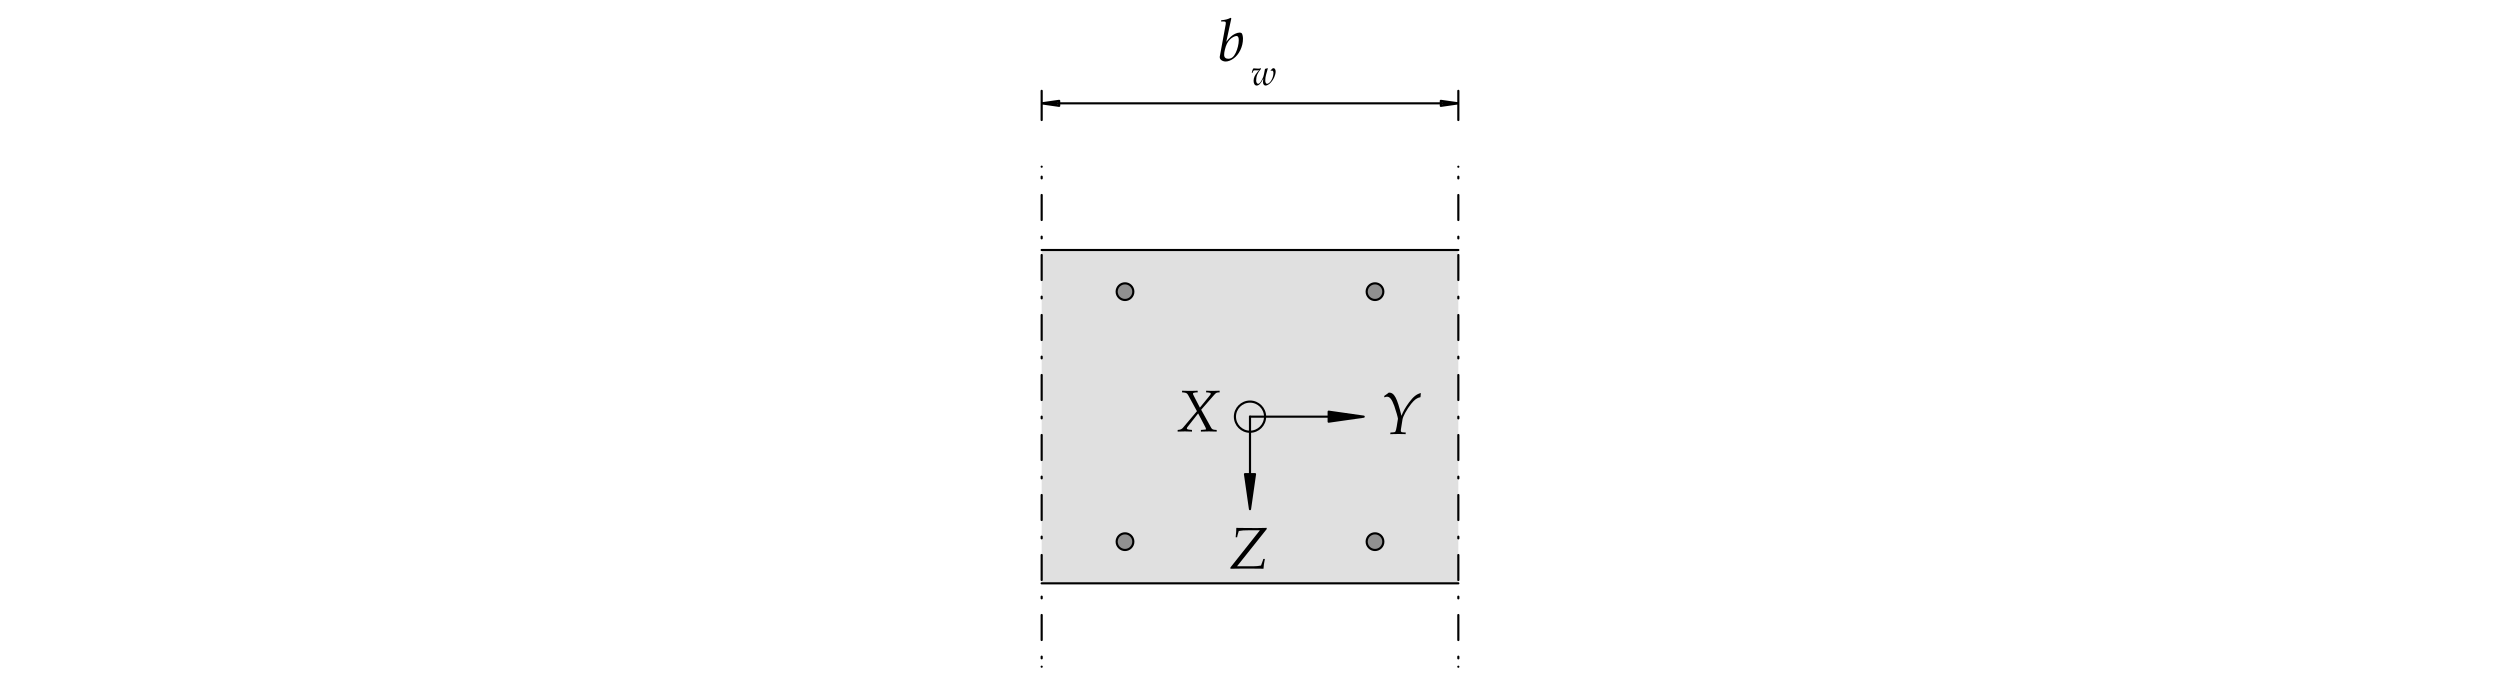
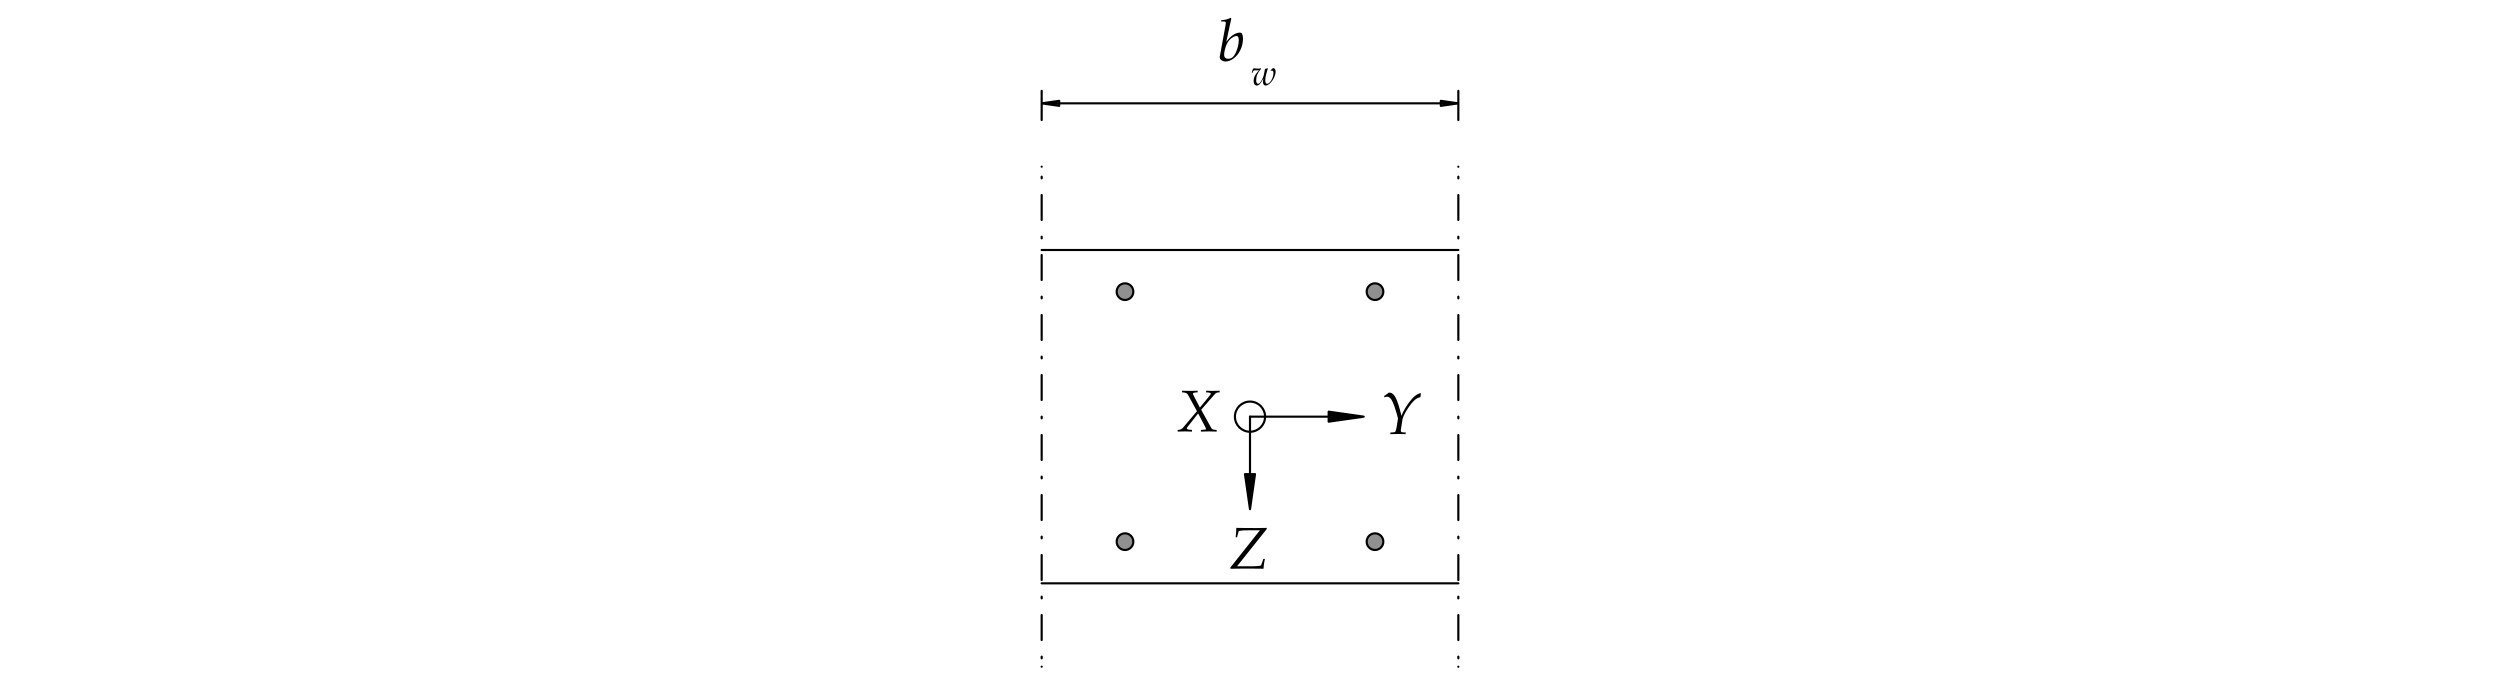
<svg xmlns="http://www.w3.org/2000/svg" version="1.1" id="svg1" width="566.929" height="158.74" viewBox="0 0 566.929 158.74">
  <defs id="defs1">
+     <clipPath clipPathUnits="userSpaceOnUse" id="clipPath15">
+       <path d="M -0.004,-0.001 V 119.056 H 425.201 V -0.001 H -0.004" transform="matrix(1,0,0,-1,-207.0773,108.7012)" clip-rule="evenodd" id="path15" />
+     </clipPath>
    <clipPath clipPathUnits="userSpaceOnUse" id="clipPath16">
-       <path d="M -0.004,-0.001 V 119.056 H 425.201 V -0.001 H -0.004" transform="matrix(1,0,0,-1,-207.0773,108.7012)" clip-rule="evenodd" id="path16" />
+       <path d="M -0.004,-0.001 V 119.056 H 425.201 V -0.001 H -0.004" transform="matrix(1,0,0,-1,-212.7718,104.5674)" clip-rule="evenodd" id="path16" />
    </clipPath>
-     <clipPath clipPathUnits="userSpaceOnUse" id="clipPath17">
-       <path d="M -0.004,-0.001 V 119.056 H 425.201 V -0.001 H -0.004" transform="matrix(1,0,0,-1,-212.7718,104.5674)" clip-rule="evenodd" id="path17" />
+     <clipPath clipPathUnits="userSpaceOnUse" id="clipPath18">
+       <path d="M -0.004,-0.001 V 119.056 H 425.201 V -0.001 H -0.004" transform="matrix(1,0,0,-1,-209.0656,22.35319)" clip-rule="evenodd" id="path18" />
    </clipPath>
    <clipPath clipPathUnits="userSpaceOnUse" id="clipPath19">
-       <path d="M -0.004,-0.001 V 119.056 H 425.201 V -0.001 H -0.004" transform="matrix(1,0,0,-1,-209.0656,22.35319)" clip-rule="evenodd" id="path19" />
+       <path d="M -0.004,-0.001 V 119.056 H 425.201 V -0.001 H -0.004" transform="matrix(1,0,0,-1,-200.0904,45.68163)" clip-rule="evenodd" id="path19" />
    </clipPath>
    <clipPath clipPathUnits="userSpaceOnUse" id="clipPath20">
-       <path d="M -0.004,-0.001 V 119.056 H 425.201 V -0.001 H -0.004" transform="matrix(1,0,0,-1,-200.0904,45.68163)" clip-rule="evenodd" id="path20" />
-     </clipPath>
-     <clipPath clipPathUnits="userSpaceOnUse" id="clipPath21">
-       <path d="M -0.004,-0.001 V 119.056 H 425.201 V -0.001 H -0.004" transform="matrix(1,0,0,-1,-234.9066,45.24104)" clip-rule="evenodd" id="path21" />
+       <path d="M -0.004,-0.001 V 119.056 H 425.201 V -0.001 H -0.004" transform="matrix(1,0,0,-1,-234.9066,45.24104)" clip-rule="evenodd" id="path20" />
    </clipPath>
  </defs>
  <g id="layer-MC0">
    <path id="path1" d="m 191.554,28.32 -0.898,-0.158 -0.047,-0.03 -0.602,-0.718 v -0.97 l 0.602,-0.718 0.047,-0.03 0.898,-0.158 0.06,0.011 0.811,0.468 0.332,0.911 -0.332,0.911 -0.811,0.468 z m -0.945,39.927 0.047,-0.03 0.898,-0.158 0.06,0.011 0.811,0.468 0.332,0.911 -0.332,0.911 -0.811,0.468 -0.06,0.011 -0.898,-0.158 -0.047,-0.03 -0.602,-0.718 v -0.97 z" style="fill:#909090;fill-opacity:1;fill-rule:nonzero;stroke:none" transform="matrix(1.333333,0,0,-1.333333,0,158.74)" />
    <path id="path2" d="m 234.074,28.32 -0.898,-0.158 -0.047,-0.03 -0.602,-0.718 v -0.97 l 0.602,-0.718 0.047,-0.03 0.898,-0.158 0.06,0.011 0.811,0.468 0.332,0.911 -0.332,0.911 -0.811,0.468 z m -0.945,39.927 0.047,-0.03 0.898,-0.158 0.06,0.011 0.811,0.468 0.332,0.911 -0.332,0.911 -0.811,0.468 -0.06,0.011 -0.898,-0.158 -0.047,-0.03 -0.602,-0.718 v -0.97 z" style="fill:#909090;fill-opacity:1;fill-rule:nonzero;stroke:none" transform="matrix(1.333333,0,0,-1.333333,0,158.74)" />
-     <path id="path3" d="m 177.166,19.843 h 70.866 v 56.693 h -70.866 z m 12.841,49.122 v 0.97 l 0.623,0.743 0.955,0.168 0.84,-0.485 0.332,-0.911 -0.332,-0.911 -0.84,-0.485 -0.955,0.168 z m 2.749,-42.035 -0.332,-0.911 -0.84,-0.485 -0.955,0.168 -0.623,0.743 v 0.97 l 0.623,0.743 0.955,0.168 0.84,-0.485 z" style="fill:#e0e0e0;fill-opacity:1;fill-rule:nonzero;stroke:none" transform="matrix(1.333333,0,0,-1.333333,0,158.74)" />
-     <path id="path4" d="m 234.134,70.828 -0.06,0.011 -0.898,-0.158 -0.047,-0.03 -0.602,-0.718 v -0.97 l 0.602,-0.718 0.047,-0.03 0.898,-0.158 0.06,0.011 0.811,0.468 0.332,0.911 -0.332,0.911 z m -1.005,-42.696 -0.602,-0.718 v -0.97 l 0.602,-0.718 0.047,-0.03 0.898,-0.158 0.06,0.011 0.811,0.468 0.332,0.911 -0.332,0.911 -0.811,0.468 -0.06,0.011 -0.898,-0.158 z" style="fill:#909090;fill-opacity:1;fill-rule:nonzero;stroke:none" transform="matrix(1.333333,0,0,-1.333333,0,158.74)" />
+     <path id="path3" d="m 234.134,70.828 -0.06,0.011 -0.898,-0.158 -0.047,-0.03 -0.602,-0.718 v -0.97 l 0.602,-0.718 0.047,-0.03 0.898,-0.158 0.06,0.011 0.811,0.468 0.332,0.911 -0.332,0.911 z m -1.005,-42.696 -0.602,-0.718 v -0.97 l 0.602,-0.718 0.047,-0.03 0.898,-0.158 0.06,0.011 0.811,0.468 0.332,0.911 -0.332,0.911 -0.811,0.468 -0.06,0.011 -0.898,-0.158 z" style="fill:#909090;fill-opacity:1;fill-rule:nonzero;stroke:none" transform="matrix(1.333333,0,0,-1.333333,0,158.74)" />
  </g>
-   <path id="path5" d="m 192.756,26.929 c 0,0.783 -0.635,1.417 -1.417,1.417 m 0,0 c -0.783,0 -1.417,-0.635 -1.417,-1.417 m 0,0 c 0,-0.783 0.635,-1.417 1.417,-1.417 m 0,0 c 0.783,0 1.417,0.635 1.417,1.417" style="fill:none;stroke:#000000;stroke-width:0.368;stroke-linecap:round;stroke-linejoin:round;stroke-miterlimit:10;stroke-dasharray:none;stroke-opacity:1" transform="matrix(1.333333,0,0,-1.333333,0,158.74)" />
-   <path id="path6" d="m 235.276,26.929 c 0,0.783 -0.635,1.417 -1.417,1.417 m 0,0 c -0.783,0 -1.417,-0.635 -1.417,-1.417 m 0,0 c 0,-0.783 0.635,-1.417 1.417,-1.417 m 0,0 c 0.783,0 1.417,0.635 1.417,1.417" style="fill:none;stroke:#000000;stroke-width:0.368;stroke-linecap:round;stroke-linejoin:round;stroke-miterlimit:10;stroke-dasharray:none;stroke-opacity:1" transform="matrix(1.333333,0,0,-1.333333,0,158.74)" />
-   <path id="path7" d="m 177.166,19.843 h 70.866" style="fill:none;stroke:#000000;stroke-width:0.368;stroke-linecap:round;stroke-linejoin:round;stroke-miterlimit:10;stroke-dasharray:none;stroke-opacity:1" transform="matrix(1.333333,0,0,-1.333333,0,158.74)" />
-   <path id="path8" d="m 192.756,69.449 c 0,0.783 -0.635,1.417 -1.417,1.417 m 0,0 c -0.783,0 -1.417,-0.635 -1.417,-1.417 m 0,0 c 0,-0.783 0.635,-1.417 1.417,-1.417 m 0,0 c 0.783,0 1.417,0.635 1.417,1.417" style="fill:none;stroke:#000000;stroke-width:0.368;stroke-linecap:round;stroke-linejoin:round;stroke-miterlimit:10;stroke-dasharray:none;stroke-opacity:1" transform="matrix(1.333333,0,0,-1.333333,0,158.74)" />
-   <path id="path9" d="m 235.276,69.449 c 0,0.783 -0.635,1.417 -1.417,1.417 m 0,0 c -0.783,0 -1.417,-0.635 -1.417,-1.417 m 0,0 c 0,-0.783 0.635,-1.417 1.417,-1.417 m 0,0 c 0.783,0 1.417,0.635 1.417,1.417" style="fill:none;stroke:#000000;stroke-width:0.368;stroke-linecap:round;stroke-linejoin:round;stroke-miterlimit:10;stroke-dasharray:none;stroke-opacity:1" transform="matrix(1.333333,0,0,-1.333333,0,158.74)" />
-   <path id="path10" d="m 177.166,76.536 h 70.866 M 177.166,10.205 v 4.252 m 0,5.953 v 4.252 m 0,5.953 v 4.252 m 0,5.953 v 4.252 m 0,5.953 v 4.252 m 0,5.953 v 4.252 m 0,5.953 v 4.252 m 0,5.953 v 4.252 m 0,-78.803 v 0.283 m 0,9.921 v 0.283 m 0,9.921 v 0.283 m 0,9.921 v 0.283 m 0,9.921 v 0.283 m 0,9.921 v 0.283 m 0,9.921 v 0.283 m 0,9.921 v 0.283 m 0,9.921 v 0.283 m 0,-83.339 v 0 m 0,85.039 v 0 m 70.866,-80.504 v 4.252 m 0,5.953 v 4.252 m 0,5.953 v 4.252 m 0,5.953 v 4.252 m 0,5.953 v 4.252 m 0,5.953 v 4.252 m 0,5.953 v 4.252 m 0,5.953 v 4.252 m 0,-78.803 v 0.283 m 0,9.921 v 0.283 m 0,9.921 v 0.283 m 0,9.921 v 0.283 m 0,9.921 v 0.283 m 0,9.921 v 0.283 m 0,9.921 v 0.283 m 0,9.921 v 0.283 m 0,9.921 v 0.283 m 0,-83.339 v 0 m 0,85.039 v 0" style="fill:none;stroke:#000000;stroke-width:0.368;stroke-linecap:round;stroke-linejoin:round;stroke-miterlimit:10;stroke-dasharray:none;stroke-opacity:1" transform="matrix(1.333333,0,0,-1.333333,0,158.74)" />
-   <path id="path11" d="m 215.164,48.189 c 0,1.417 -1.149,2.565 -2.565,2.565 m 0,0 c -1.417,0 -2.565,-1.149 -2.565,-2.565 m 0,0 c 0,-1.417 1.148,-2.565 2.565,-2.565 m 0,0 c 1.417,0 2.565,1.149 2.565,2.565" style="fill:none;stroke:#000000;stroke-width:0.368;stroke-linecap:round;stroke-linejoin:round;stroke-miterlimit:10;stroke-dasharray:none;stroke-opacity:1" transform="matrix(1.333333,0,0,-1.333333,0,158.74)" />
-   <path id="path12" d="m 212.599,48.189 h 19.333 m -5.953,0 h -0.425 m 6.378,0 v 0 l -5.953,0.85 v -1.701 l 5.953,0.85" style="fill:none;stroke:#000000;stroke-width:0.368;stroke-linecap:round;stroke-linejoin:round;stroke-miterlimit:10;stroke-dasharray:none;stroke-opacity:1" transform="matrix(1.333333,0,0,-1.333333,0,158.74)" />
-   <path id="path13" d="m 225.978,47.339 5.953,0.85 -5.953,0.85 z" style="fill:#000000;fill-opacity:1;fill-rule:nonzero;stroke:none" transform="matrix(1.333333,0,0,-1.333333,0,158.74)" />
-   <path id="path14" d="M 212.599,48.189 V 32.461 m 0,5.953 v 0.425 m 0,-6.378 v 0 l 0.85,5.953 h -1.701 l 0.85,-5.953" style="fill:none;stroke:#000000;stroke-width:0.368;stroke-linecap:round;stroke-linejoin:round;stroke-miterlimit:10;stroke-dasharray:none;stroke-opacity:1" transform="matrix(1.333333,0,0,-1.333333,0,158.74)" />
-   <path id="path15" d="m 211.748,38.414 0.85,-5.953 0.85,5.953 z" style="fill:#000000;fill-opacity:1;fill-rule:nonzero;stroke:none" transform="matrix(1.333333,0,0,-1.333333,0,158.74)" />
-   <text id="text15" xml:space="preserve" transform="matrix(1.333333,0,0,1.333333,276.1031,13.80504)" clip-path="url(#clipPath16)">
-     <tspan style="font-style:italic;font-variant:normal;font-weight:normal;font-stretch:normal;font-size:10.007px;font-family:'Palatino Linotype';writing-mode:lr-tb;fill:#000000;fill-opacity:1;fill-rule:nonzero;stroke:none" x="0" y="0" id="tspan15">b</tspan>
+   <path id="path4" d="m 192.756,26.929 c 0,0.783 -0.635,1.417 -1.417,1.417 m 0,0 c -0.783,0 -1.417,-0.635 -1.417,-1.417 m 0,0 c 0,-0.783 0.635,-1.417 1.417,-1.417 m 0,0 c 0.783,0 1.417,0.635 1.417,1.417" style="fill:none;stroke:#000000;stroke-width:0.368;stroke-linecap:round;stroke-linejoin:round;stroke-miterlimit:10;stroke-dasharray:none;stroke-opacity:1" transform="matrix(1.333333,0,0,-1.333333,0,158.74)" />
+   <path id="path5" d="m 235.276,26.929 c 0,0.783 -0.635,1.417 -1.417,1.417 m 0,0 c -0.783,0 -1.417,-0.635 -1.417,-1.417 m 0,0 c 0,-0.783 0.635,-1.417 1.417,-1.417 m 0,0 c 0.783,0 1.417,0.635 1.417,1.417" style="fill:none;stroke:#000000;stroke-width:0.368;stroke-linecap:round;stroke-linejoin:round;stroke-miterlimit:10;stroke-dasharray:none;stroke-opacity:1" transform="matrix(1.333333,0,0,-1.333333,0,158.74)" />
+   <path id="path6" d="m 177.166,19.843 h 70.866" style="fill:none;stroke:#000000;stroke-width:0.368;stroke-linecap:round;stroke-linejoin:round;stroke-miterlimit:10;stroke-dasharray:none;stroke-opacity:1" transform="matrix(1.333333,0,0,-1.333333,0,158.74)" />
+   <path id="path7" d="m 192.756,69.449 c 0,0.783 -0.635,1.417 -1.417,1.417 m 0,0 c -0.783,0 -1.417,-0.635 -1.417,-1.417 m 0,0 c 0,-0.783 0.635,-1.417 1.417,-1.417 m 0,0 c 0.783,0 1.417,0.635 1.417,1.417" style="fill:none;stroke:#000000;stroke-width:0.368;stroke-linecap:round;stroke-linejoin:round;stroke-miterlimit:10;stroke-dasharray:none;stroke-opacity:1" transform="matrix(1.333333,0,0,-1.333333,0,158.74)" />
+   <path id="path8" d="m 235.276,69.449 c 0,0.783 -0.635,1.417 -1.417,1.417 m 0,0 c -0.783,0 -1.417,-0.635 -1.417,-1.417 m 0,0 c 0,-0.783 0.635,-1.417 1.417,-1.417 m 0,0 c 0.783,0 1.417,0.635 1.417,1.417" style="fill:none;stroke:#000000;stroke-width:0.368;stroke-linecap:round;stroke-linejoin:round;stroke-miterlimit:10;stroke-dasharray:none;stroke-opacity:1" transform="matrix(1.333333,0,0,-1.333333,0,158.74)" />
+   <path id="path9" d="m 177.166,76.536 h 70.866 M 177.166,10.205 v 4.252 m 0,5.953 v 4.252 m 0,5.953 v 4.252 m 0,5.953 v 4.252 m 0,5.953 v 4.252 m 0,5.953 v 4.252 m 0,5.953 v 4.252 m 0,5.953 v 4.252 m 0,-78.803 v 0.283 m 0,9.921 v 0.283 m 0,9.921 v 0.283 m 0,9.921 v 0.283 m 0,9.921 v 0.283 m 0,9.921 v 0.283 m 0,9.921 v 0.283 m 0,9.921 v 0.283 m 0,9.921 v 0.283 m 0,-83.339 v 0 m 0,85.039 v 0 m 70.866,-80.504 v 4.252 m 0,5.953 v 4.252 m 0,5.953 v 4.252 m 0,5.953 v 4.252 m 0,5.953 v 4.252 m 0,5.953 v 4.252 m 0,5.953 v 4.252 m 0,5.953 v 4.252 m 0,-78.803 v 0.283 m 0,9.921 v 0.283 m 0,9.921 v 0.283 m 0,9.921 v 0.283 m 0,9.921 v 0.283 m 0,9.921 v 0.283 m 0,9.921 v 0.283 m 0,9.921 v 0.283 m 0,9.921 v 0.283 m 0,-83.339 v 0 m 0,85.039 v 0" style="fill:none;stroke:#000000;stroke-width:0.368;stroke-linecap:round;stroke-linejoin:round;stroke-miterlimit:10;stroke-dasharray:none;stroke-opacity:1" transform="matrix(1.333333,0,0,-1.333333,0,158.74)" />
+   <path id="path10" d="m 215.164,48.189 c 0,1.417 -1.149,2.565 -2.565,2.565 m 0,0 c -1.417,0 -2.565,-1.149 -2.565,-2.565 m 0,0 c 0,-1.417 1.148,-2.565 2.565,-2.565 m 0,0 c 1.417,0 2.565,1.149 2.565,2.565" style="fill:none;stroke:#000000;stroke-width:0.368;stroke-linecap:round;stroke-linejoin:round;stroke-miterlimit:10;stroke-dasharray:none;stroke-opacity:1" transform="matrix(1.333333,0,0,-1.333333,0,158.74)" />
+   <path id="path11" d="m 212.599,48.189 h 19.333 m -5.953,0 h -0.425 m 6.378,0 v 0 l -5.953,0.85 v -1.701 l 5.953,0.85" style="fill:none;stroke:#000000;stroke-width:0.368;stroke-linecap:round;stroke-linejoin:round;stroke-miterlimit:10;stroke-dasharray:none;stroke-opacity:1" transform="matrix(1.333333,0,0,-1.333333,0,158.74)" />
+   <path id="path12" d="m 225.978,47.339 5.953,0.85 -5.953,0.85 z" style="fill:#000000;fill-opacity:1;fill-rule:nonzero;stroke:none" transform="matrix(1.333333,0,0,-1.333333,0,158.74)" />
+   <path id="path13" d="M 212.599,48.189 V 32.461 m 0,5.953 v 0.425 m 0,-6.378 v 0 l 0.85,5.953 h -1.701 l 0.85,-5.953" style="fill:none;stroke:#000000;stroke-width:0.368;stroke-linecap:round;stroke-linejoin:round;stroke-miterlimit:10;stroke-dasharray:none;stroke-opacity:1" transform="matrix(1.333333,0,0,-1.333333,0,158.74)" />
+   <path id="path14" d="m 211.748,38.414 0.85,-5.953 0.85,5.953 z" style="fill:#000000;fill-opacity:1;fill-rule:nonzero;stroke:none" transform="matrix(1.333333,0,0,-1.333333,0,158.74)" />
+   <text id="text14" xml:space="preserve" transform="matrix(1.333333,0,0,1.333333,276.1031,13.80504)" clip-path="url(#clipPath15)">
+     <tspan style="font-style:italic;font-variant:normal;font-weight:normal;font-stretch:normal;font-size:10.007px;font-family:'Palatino Linotype';writing-mode:lr-tb;fill:#000000;fill-opacity:1;fill-rule:nonzero;stroke:none" x="0" y="0" id="tspan14">b</tspan>
  </text>
-   <text id="text16" xml:space="preserve" transform="matrix(1.333333,0,0,1.333333,283.6957,19.31687)" clip-path="url(#clipPath17)">
-     <tspan style="font-style:italic;font-variant:normal;font-weight:normal;font-stretch:normal;font-size:6.004px;font-family:'Palatino Linotype';writing-mode:lr-tb;fill:#000000;fill-opacity:1;fill-rule:nonzero;stroke:none" x="0" y="0" id="tspan16">w</tspan>
+   <text id="text15" xml:space="preserve" transform="matrix(1.333333,0,0,1.333333,283.6957,19.31687)" clip-path="url(#clipPath16)">
+     <tspan style="font-style:italic;font-variant:normal;font-weight:normal;font-stretch:normal;font-size:6.004px;font-family:'Palatino Linotype';writing-mode:lr-tb;fill:#000000;fill-opacity:1;fill-rule:nonzero;stroke:none" x="0" y="0" id="tspan15">w</tspan>
  </text>
-   <path id="path18" d="m 177.166,101.478 2.976,0.425 v -0.85 l -2.976,0.425 m 70.866,0 -2.976,0.425 v -0.85 l 2.976,0.425 m -70.866,0 v 2.126 m 0,-2.126 v -2.126 m 70.866,2.126 v 2.126 m 0,-2.126 v -2.126 m -70.866,2.126 v -2.835 m 70.866,2.835 v -2.835 m -70.866,2.835 v 0 m 70.866,0 v 0 m -70.866,0 h 70.866" style="fill:none;stroke:#000000;stroke-width:0.368;stroke-linecap:round;stroke-linejoin:round;stroke-miterlimit:10;stroke-dasharray:none;stroke-opacity:1" transform="matrix(1.333333,0,0,-1.333333,0,158.74)" />
-   <text id="text18" xml:space="preserve" transform="matrix(1.333333,0,0,1.333333,278.7541,128.9358)" clip-path="url(#clipPath19)">
-     <tspan style="font-style:italic;font-variant:normal;font-weight:normal;font-stretch:normal;font-size:10.007px;font-family:'Palatino Linotype';writing-mode:lr-tb;fill:#000000;fill-opacity:1;fill-rule:nonzero;stroke:none" x="0" y="0" id="tspan18">Z</tspan>
+   <path id="path17" d="m 177.166,101.478 2.976,0.425 v -0.85 l -2.976,0.425 m 70.866,0 -2.976,0.425 v -0.85 l 2.976,0.425 m -70.866,0 v 2.126 m 0,-2.126 v -2.126 m 70.866,2.126 v 2.126 m 0,-2.126 v -2.126 m -70.866,2.126 v -2.835 m 70.866,2.835 v -2.835 m -70.866,2.835 v 0 m 70.866,0 v 0 m -70.866,0 h 70.866" style="fill:none;stroke:#000000;stroke-width:0.368;stroke-linecap:round;stroke-linejoin:round;stroke-miterlimit:10;stroke-dasharray:none;stroke-opacity:1" transform="matrix(1.333333,0,0,-1.333333,0,158.74)" />
+   <text id="text17" xml:space="preserve" transform="matrix(1.333333,0,0,1.333333,278.7541,128.9358)" clip-path="url(#clipPath18)">
+     <tspan style="font-style:italic;font-variant:normal;font-weight:normal;font-stretch:normal;font-size:10.007px;font-family:'Palatino Linotype';writing-mode:lr-tb;fill:#000000;fill-opacity:1;fill-rule:nonzero;stroke:none" x="0" y="0" id="tspan17">Z</tspan>
  </text>
-   <text id="text19" xml:space="preserve" transform="matrix(1.333333,0,0,1.333333,266.7871,97.83116)" clip-path="url(#clipPath20)">
-     <tspan style="font-style:italic;font-variant:normal;font-weight:normal;font-stretch:normal;font-size:10.007px;font-family:'Palatino Linotype';writing-mode:lr-tb;fill:#000000;fill-opacity:1;fill-rule:nonzero;stroke:none" x="0" y="0" id="tspan19">X</tspan>
+   <text id="text18" xml:space="preserve" transform="matrix(1.333333,0,0,1.333333,266.7871,97.83116)" clip-path="url(#clipPath19)">
+     <tspan style="font-style:italic;font-variant:normal;font-weight:normal;font-stretch:normal;font-size:10.007px;font-family:'Palatino Linotype';writing-mode:lr-tb;fill:#000000;fill-opacity:1;fill-rule:nonzero;stroke:none" x="0" y="0" id="tspan18">X</tspan>
  </text>
-   <text id="text20" xml:space="preserve" transform="matrix(1.333333,0,0,1.333333,313.2088,98.41861)" clip-path="url(#clipPath21)">
-     <tspan style="font-style:italic;font-variant:normal;font-weight:normal;font-stretch:normal;font-size:10.007px;font-family:'Palatino Linotype';writing-mode:lr-tb;fill:#000000;fill-opacity:1;fill-rule:nonzero;stroke:none" x="0" y="0" id="tspan20">Y</tspan>
+   <text id="text19" xml:space="preserve" transform="matrix(1.333333,0,0,1.333333,313.2088,98.41861)" clip-path="url(#clipPath20)">
+     <tspan style="font-style:italic;font-variant:normal;font-weight:normal;font-stretch:normal;font-size:10.007px;font-family:'Palatino Linotype';writing-mode:lr-tb;fill:#000000;fill-opacity:1;fill-rule:nonzero;stroke:none" x="0" y="0" id="tspan19">Y</tspan>
  </text>
</svg>
